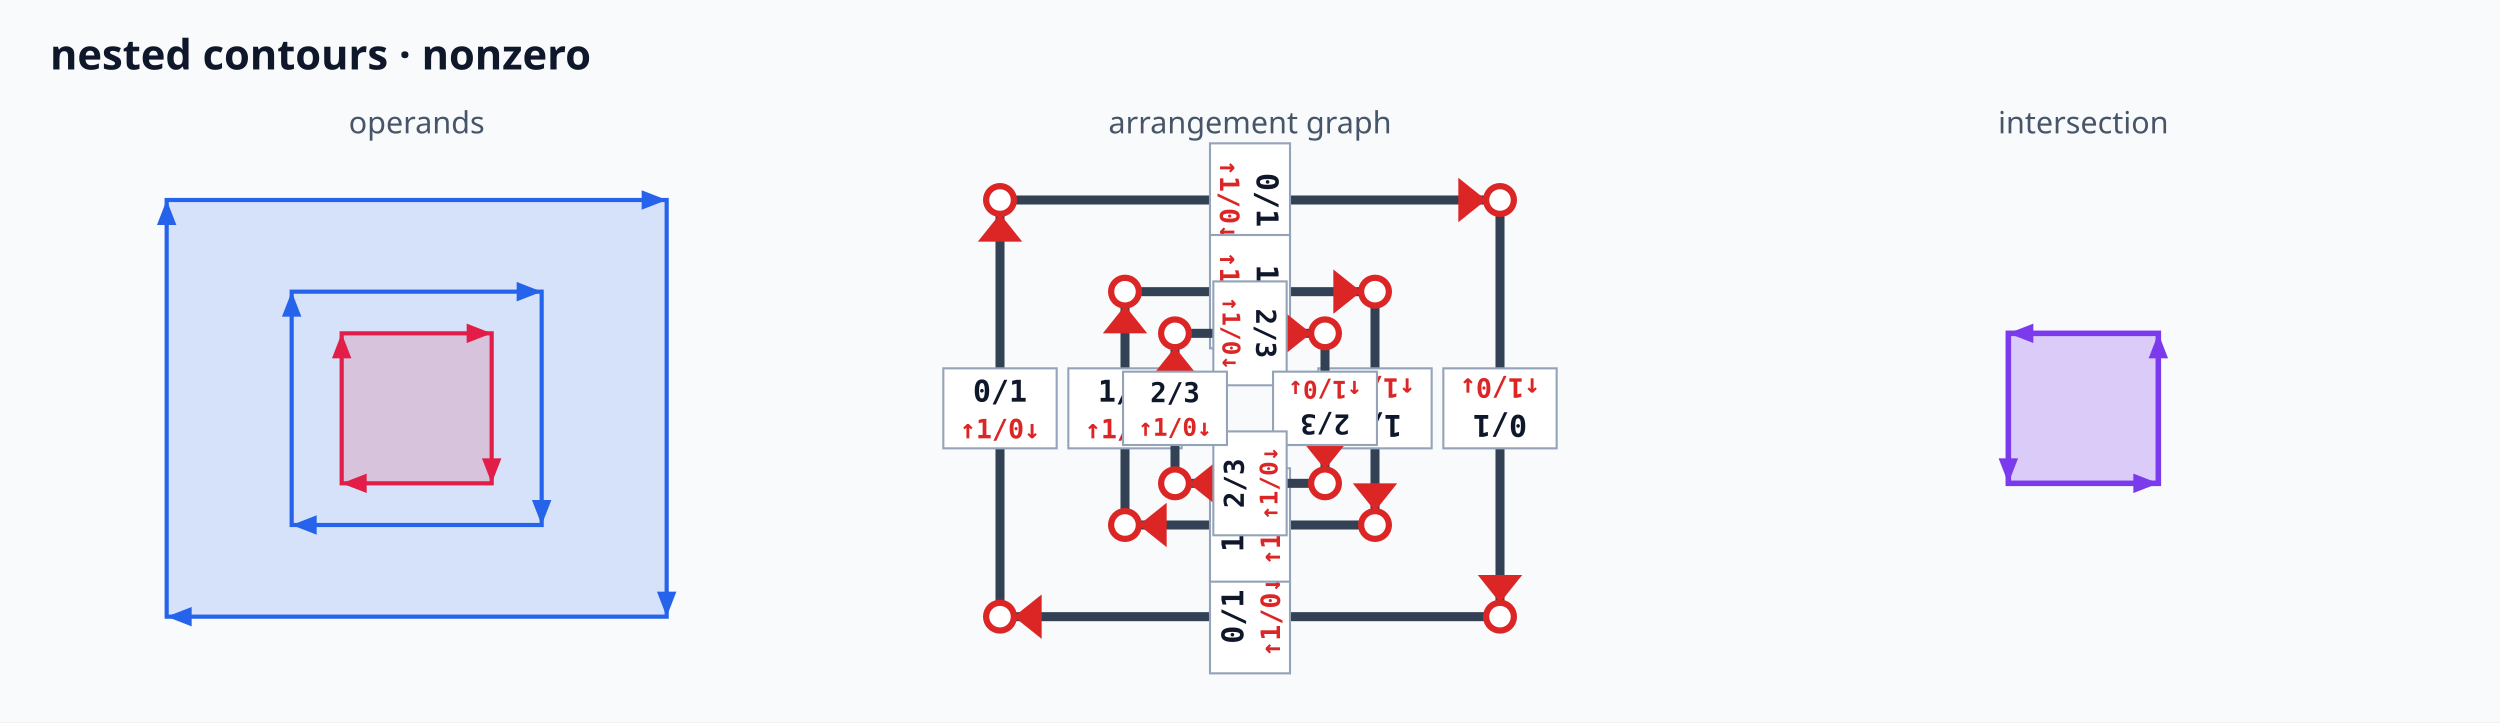
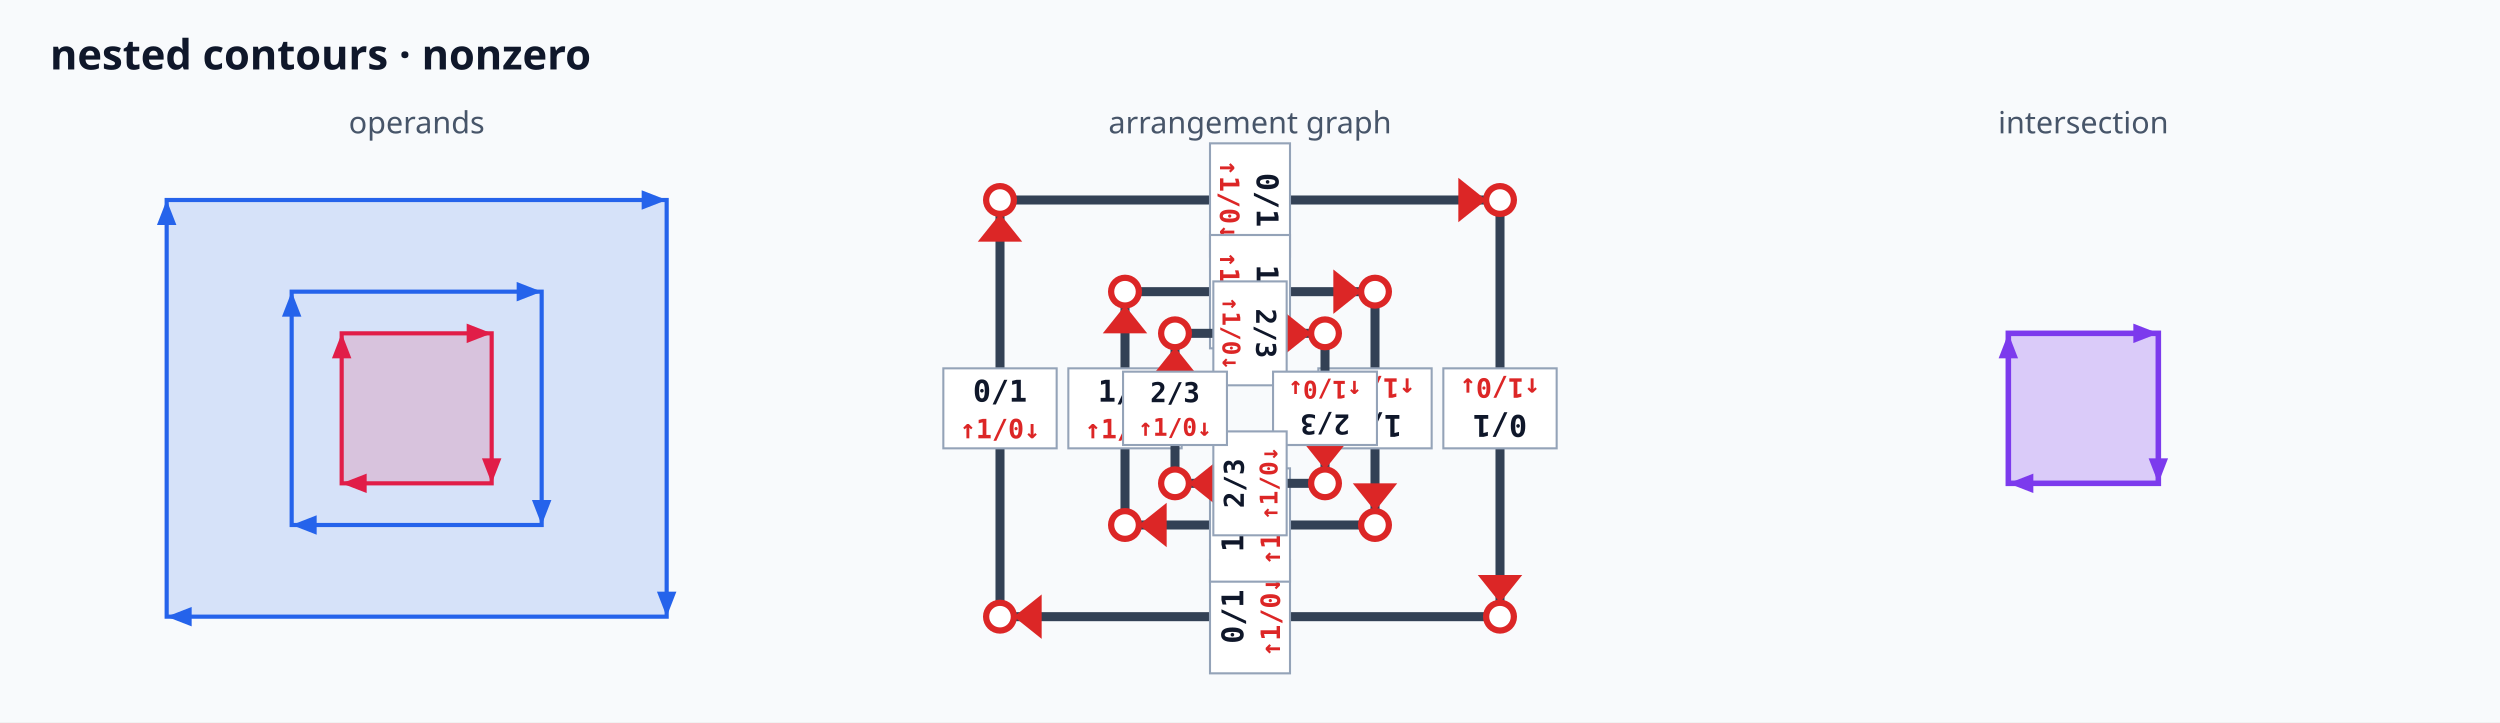
<svg xmlns="http://www.w3.org/2000/svg" viewBox="0 0 900 260" width="900" height="260">
  <rect x="0" y="0" width="900" height="260" style="fill: #f8fafc; stroke: none" />
  <text x="18" y="25" font-size="15" style="fill: #0f172a; font-family: system-ui; font-weight: 600">nested contours · nonzero</text>
  <text x="150" y="48" font-size="11" style="fill: #475569; font-family: system-ui; text-anchor: middle">operands</text>
  <text x="450" y="48" font-size="11" style="fill: #475569; font-family: system-ui; text-anchor: middle">arrangement graph</text>
  <text x="750" y="48" font-size="11" style="fill: #475569; font-family: system-ui; text-anchor: middle">intersection</text>
  <path d="M 60 72 H 240 V 222 H 60 Z M 105 105 H 195 V 189 H 105 Z" style="fill: #2563eb; fill-opacity: 0.16; fill-rule: nonzero; stroke: #2563eb; stroke-width: 1.5" />
  <path d="M 123 120 H 177 V 174 H 123 Z" style="fill: #e11d48; fill-opacity: 0.16; fill-rule: nonzero; stroke: #e11d48; stroke-width: 1.5" />
-   <path d="M 777 120 H 723 V 174 H 777 Z" style="fill: #7c3aed; fill-opacity: 0.24; fill-rule: nonzero; stroke: #7c3aed; stroke-width: 2" />
+   <path d="M 723 120 H 777 V 174 H 723 Z" style="fill: #7c3aed; fill-opacity: 0.24; fill-rule: nonzero; stroke: #7c3aed; stroke-width: 2" />
  <path d="M 240 72 L 231 75.5 V 68.5 Z" style="fill: #2563eb; fill-opacity: 1.0; stroke: none" />
  <path d="M 240 222 L 236.5 213 H 243.5 Z" style="fill: #2563eb; fill-opacity: 1.0; stroke: none" />
  <path d="M 60 222 L 69 218.5 V 225.5 Z" style="fill: #2563eb; fill-opacity: 1.0; stroke: none" />
  <path d="M 60 72 L 63.5 81 H 56.5 Z" style="fill: #2563eb; fill-opacity: 1.0; stroke: none" />
  <path d="M 195 105 L 186 108.5 V 101.5 Z" style="fill: #2563eb; fill-opacity: 1.0; stroke: none" />
  <path d="M 195 189 L 191.5 180 H 198.5 Z" style="fill: #2563eb; fill-opacity: 1.0; stroke: none" />
  <path d="M 105 189 L 114 185.5 V 192.5 Z" style="fill: #2563eb; fill-opacity: 1.0; stroke: none" />
  <path d="M 105 105 L 108.5 114 H 101.5 Z" style="fill: #2563eb; fill-opacity: 1.0; stroke: none" />
  <path d="M 177 120 L 168 123.5 V 116.5 Z" style="fill: #e11d48; fill-opacity: 1.0; stroke: none" />
  <path d="M 177 174 L 173.5 165 H 180.5 Z" style="fill: #e11d48; fill-opacity: 1.0; stroke: none" />
  <path d="M 123 174 L 132 170.5 V 177.5 Z" style="fill: #e11d48; fill-opacity: 1.0; stroke: none" />
  <path d="M 123 120 L 126.5 129 H 119.5 Z" style="fill: #e11d48; fill-opacity: 1.0; stroke: none" />
  <path d="M 360 72 H 540" style="fill: none; stroke: #334155; stroke-width: 3.25" />
  <path d="M 535 72 L 525 80 V 64 Z" style="fill: #dc2626; fill-opacity: 1.0; stroke: none" />
  <rect x="429.6" y="57.6" width="40.8" height="28.8" style="fill: #fff; stroke: #94a3b8; stroke-width: 0.75" transform="rotate(90 450 72)" />
  <text x="450" y="69.6" font-size="10.8" style="fill: #0f172a; font-family: ui-monospace, monospace; font-weight: 700; text-anchor: middle" transform="rotate(90 450 72)">0/1</text>
  <text x="450" y="82.8" font-size="9.6" style="fill: #dc2626; font-family: ui-monospace, monospace; font-weight: 700; text-anchor: middle" transform="rotate(90 450 72)">↑1/0↓</text>
  <path d="M 540 72 V 222" style="fill: none; stroke: #334155; stroke-width: 3.25" />
  <path d="M 540 217 L 532 207 H 548 Z" style="fill: #dc2626; fill-opacity: 1.0; stroke: none" />
  <rect x="519.6" y="132.6" width="40.8" height="28.8" style="fill: #fff; stroke: #94a3b8; stroke-width: 0.75" transform="rotate(180 540 147)" />
  <text x="540" y="144.6" font-size="10.8" style="fill: #0f172a; font-family: ui-monospace, monospace; font-weight: 700; text-anchor: middle" transform="rotate(180 540 147)">0/1</text>
  <text x="540" y="157.8" font-size="9.6" style="fill: #dc2626; font-family: ui-monospace, monospace; font-weight: 700; text-anchor: middle" transform="rotate(180 540 147)">↑1/0↓</text>
  <path d="M 540 222 H 360" style="fill: none; stroke: #334155; stroke-width: 3.25" />
  <path d="M 365 222 L 375 214 V 230 Z" style="fill: #dc2626; fill-opacity: 1.0; stroke: none" />
  <rect x="429.6" y="207.6" width="40.8" height="28.8" style="fill: #fff; stroke: #94a3b8; stroke-width: 0.75" transform="rotate(270 450 222)" />
  <text x="450" y="219.6" font-size="10.8" style="fill: #0f172a; font-family: ui-monospace, monospace; font-weight: 700; text-anchor: middle" transform="rotate(270 450 222)">0/1</text>
  <text x="450" y="232.8" font-size="9.6" style="fill: #dc2626; font-family: ui-monospace, monospace; font-weight: 700; text-anchor: middle" transform="rotate(270 450 222)">↑1/0↓</text>
  <path d="M 360 222 V 72" style="fill: none; stroke: #334155; stroke-width: 3.25" />
  <path d="M 360 77 L 368 87 H 352 Z" style="fill: #dc2626; fill-opacity: 1.0; stroke: none" />
  <rect x="339.6" y="132.6" width="40.8" height="28.8" style="fill: #fff; stroke: #94a3b8; stroke-width: 0.75" transform="rotate(0 360 147)" />
  <text x="360" y="144.6" font-size="10.8" style="fill: #0f172a; font-family: ui-monospace, monospace; font-weight: 700; text-anchor: middle" transform="rotate(0 360 147)">0/1</text>
  <text x="360" y="157.8" font-size="9.6" style="fill: #dc2626; font-family: ui-monospace, monospace; font-weight: 700; text-anchor: middle" transform="rotate(0 360 147)">↑1/0↓</text>
  <path d="M 405 105 H 495" style="fill: none; stroke: #334155; stroke-width: 3.25" />
  <path d="M 490 105 L 480 113 V 97 Z" style="fill: #dc2626; fill-opacity: 1.0; stroke: none" />
  <rect x="429.6" y="90.6" width="40.8" height="28.8" style="fill: #fff; stroke: #94a3b8; stroke-width: 0.75" transform="rotate(90 450 105)" />
  <text x="450" y="102.6" font-size="10.8" style="fill: #0f172a; font-family: ui-monospace, monospace; font-weight: 700; text-anchor: middle" transform="rotate(90 450 105)">1/2</text>
  <text x="450" y="115.8" font-size="9.6" style="fill: #dc2626; font-family: ui-monospace, monospace; font-weight: 700; text-anchor: middle" transform="rotate(90 450 105)">↑1/0↓</text>
  <path d="M 495 105 V 189" style="fill: none; stroke: #334155; stroke-width: 3.25" />
  <path d="M 495 184 L 487 174 H 503 Z" style="fill: #dc2626; fill-opacity: 1.0; stroke: none" />
  <rect x="474.6" y="132.6" width="40.8" height="28.8" style="fill: #fff; stroke: #94a3b8; stroke-width: 0.75" transform="rotate(180 495 147)" />
  <text x="495" y="144.6" font-size="10.8" style="fill: #0f172a; font-family: ui-monospace, monospace; font-weight: 700; text-anchor: middle" transform="rotate(180 495 147)">1/2</text>
  <text x="495" y="157.8" font-size="9.6" style="fill: #dc2626; font-family: ui-monospace, monospace; font-weight: 700; text-anchor: middle" transform="rotate(180 495 147)">↑1/0↓</text>
  <path d="M 495 189 H 405" style="fill: none; stroke: #334155; stroke-width: 3.25" />
  <path d="M 410 189 L 420 181 V 197 Z" style="fill: #dc2626; fill-opacity: 1.0; stroke: none" />
  <rect x="429.6" y="174.6" width="40.8" height="28.8" style="fill: #fff; stroke: #94a3b8; stroke-width: 0.75" transform="rotate(270 450 189)" />
  <text x="450" y="186.6" font-size="10.8" style="fill: #0f172a; font-family: ui-monospace, monospace; font-weight: 700; text-anchor: middle" transform="rotate(270 450 189)">1/2</text>
  <text x="450" y="199.8" font-size="9.6" style="fill: #dc2626; font-family: ui-monospace, monospace; font-weight: 700; text-anchor: middle" transform="rotate(270 450 189)">↑1/0↓</text>
  <path d="M 405 189 V 105" style="fill: none; stroke: #334155; stroke-width: 3.25" />
  <path d="M 405 110 L 413 120 H 397 Z" style="fill: #dc2626; fill-opacity: 1.0; stroke: none" />
  <rect x="384.6" y="132.6" width="40.8" height="28.8" style="fill: #fff; stroke: #94a3b8; stroke-width: 0.75" transform="rotate(0 405 147)" />
  <text x="405" y="144.6" font-size="10.8" style="fill: #0f172a; font-family: ui-monospace, monospace; font-weight: 700; text-anchor: middle" transform="rotate(0 405 147)">1/2</text>
  <text x="405" y="157.8" font-size="9.6" style="fill: #dc2626; font-family: ui-monospace, monospace; font-weight: 700; text-anchor: middle" transform="rotate(0 405 147)">↑1/0↓</text>
  <path d="M 423 120 H 477" style="fill: none; stroke: #334155; stroke-width: 3.25" />
  <path d="M 472 120 L 462 128 V 112 Z" style="fill: #dc2626; fill-opacity: 1.0; stroke: none" />
  <rect x="431.3" y="106.8" width="37.4" height="26.4" style="fill: #fff; stroke: #94a3b8; stroke-width: 0.75" transform="rotate(90 450 120)" />
  <text x="450" y="117.8" font-size="9.9" style="fill: #0f172a; font-family: ui-monospace, monospace; font-weight: 700; text-anchor: middle" transform="rotate(90 450 120)">2/3</text>
  <text x="450" y="129.9" font-size="8.8" style="fill: #dc2626; font-family: ui-monospace, monospace; font-weight: 700; text-anchor: middle" transform="rotate(90 450 120)">↑1/0↓</text>
  <path d="M 477 120 V 174" style="fill: none; stroke: #334155; stroke-width: 3.25" />
  <path d="M 477 169 L 469 159 H 485 Z" style="fill: #dc2626; fill-opacity: 1.0; stroke: none" />
  <rect x="458.3" y="133.8" width="37.4" height="26.4" style="fill: #fff; stroke: #94a3b8; stroke-width: 0.75" transform="rotate(180 477 147)" />
  <text x="477" y="144.8" font-size="9.9" style="fill: #0f172a; font-family: ui-monospace, monospace; font-weight: 700; text-anchor: middle" transform="rotate(180 477 147)">2/3</text>
  <text x="477" y="156.9" font-size="8.8" style="fill: #dc2626; font-family: ui-monospace, monospace; font-weight: 700; text-anchor: middle" transform="rotate(180 477 147)">↑1/0↓</text>
  <path d="M 477 174 H 423" style="fill: none; stroke: #334155; stroke-width: 3.25" />
  <path d="M 428 174 L 438 166 V 182 Z" style="fill: #dc2626; fill-opacity: 1.0; stroke: none" />
  <rect x="431.3" y="160.8" width="37.4" height="26.4" style="fill: #fff; stroke: #94a3b8; stroke-width: 0.75" transform="rotate(270 450 174)" />
  <text x="450" y="171.8" font-size="9.9" style="fill: #0f172a; font-family: ui-monospace, monospace; font-weight: 700; text-anchor: middle" transform="rotate(270 450 174)">2/3</text>
  <text x="450" y="183.9" font-size="8.8" style="fill: #dc2626; font-family: ui-monospace, monospace; font-weight: 700; text-anchor: middle" transform="rotate(270 450 174)">↑1/0↓</text>
  <path d="M 423 174 V 120" style="fill: none; stroke: #334155; stroke-width: 3.25" />
  <path d="M 423 125 L 431 135 H 415 Z" style="fill: #dc2626; fill-opacity: 1.0; stroke: none" />
  <rect x="404.3" y="133.8" width="37.4" height="26.4" style="fill: #fff; stroke: #94a3b8; stroke-width: 0.75" transform="rotate(0 423 147)" />
  <text x="423" y="144.8" font-size="9.9" style="fill: #0f172a; font-family: ui-monospace, monospace; font-weight: 700; text-anchor: middle" transform="rotate(0 423 147)">2/3</text>
  <text x="423" y="156.9" font-size="8.8" style="fill: #dc2626; font-family: ui-monospace, monospace; font-weight: 700; text-anchor: middle" transform="rotate(0 423 147)">↑1/0↓</text>
  <circle cx="360" cy="72" r="5" style="fill: #fff; stroke: #dc2626; stroke-width: 2.25" />
  <circle cx="540" cy="72" r="5" style="fill: #fff; stroke: #dc2626; stroke-width: 2.25" />
  <circle cx="540" cy="222" r="5" style="fill: #fff; stroke: #dc2626; stroke-width: 2.25" />
  <circle cx="360" cy="222" r="5" style="fill: #fff; stroke: #dc2626; stroke-width: 2.25" />
  <circle cx="405" cy="105" r="5" style="fill: #fff; stroke: #dc2626; stroke-width: 2.25" />
  <circle cx="495" cy="105" r="5" style="fill: #fff; stroke: #dc2626; stroke-width: 2.25" />
  <circle cx="495" cy="189" r="5" style="fill: #fff; stroke: #dc2626; stroke-width: 2.25" />
  <circle cx="405" cy="189" r="5" style="fill: #fff; stroke: #dc2626; stroke-width: 2.25" />
  <circle cx="423" cy="120" r="5" style="fill: #fff; stroke: #dc2626; stroke-width: 2.25" />
  <circle cx="477" cy="120" r="5" style="fill: #fff; stroke: #dc2626; stroke-width: 2.25" />
  <circle cx="477" cy="174" r="5" style="fill: #fff; stroke: #dc2626; stroke-width: 2.25" />
  <circle cx="423" cy="174" r="5" style="fill: #fff; stroke: #dc2626; stroke-width: 2.25" />
-   <path d="M 723 120 L 732 116.5 V 123.5 Z" style="fill: #7c3aed; fill-opacity: 1.0; stroke: none" />
-   <path d="M 723 174 L 719.5 165 H 726.5 Z" style="fill: #7c3aed; fill-opacity: 1.0; stroke: none" />
-   <path d="M 777 174 L 768 177.5 V 170.5 Z" style="fill: #7c3aed; fill-opacity: 1.0; stroke: none" />
-   <path d="M 777 120 L 780.5 129 H 773.5 Z" style="fill: #7c3aed; fill-opacity: 1.0; stroke: none" />
+   <path d="M 777 120 L 768 123.5 V 116.5 Z" style="fill: #7c3aed; fill-opacity: 1.0; stroke: none" />
+   <path d="M 777 174 L 773.5 165 H 780.5 Z" style="fill: #7c3aed; fill-opacity: 1.0; stroke: none" />
+   <path d="M 723 174 L 732 170.5 V 177.5 Z" style="fill: #7c3aed; fill-opacity: 1.0; stroke: none" />
+   <path d="M 723 120 L 726.5 129 H 719.5 Z" style="fill: #7c3aed; fill-opacity: 1.0; stroke: none" />
</svg>
